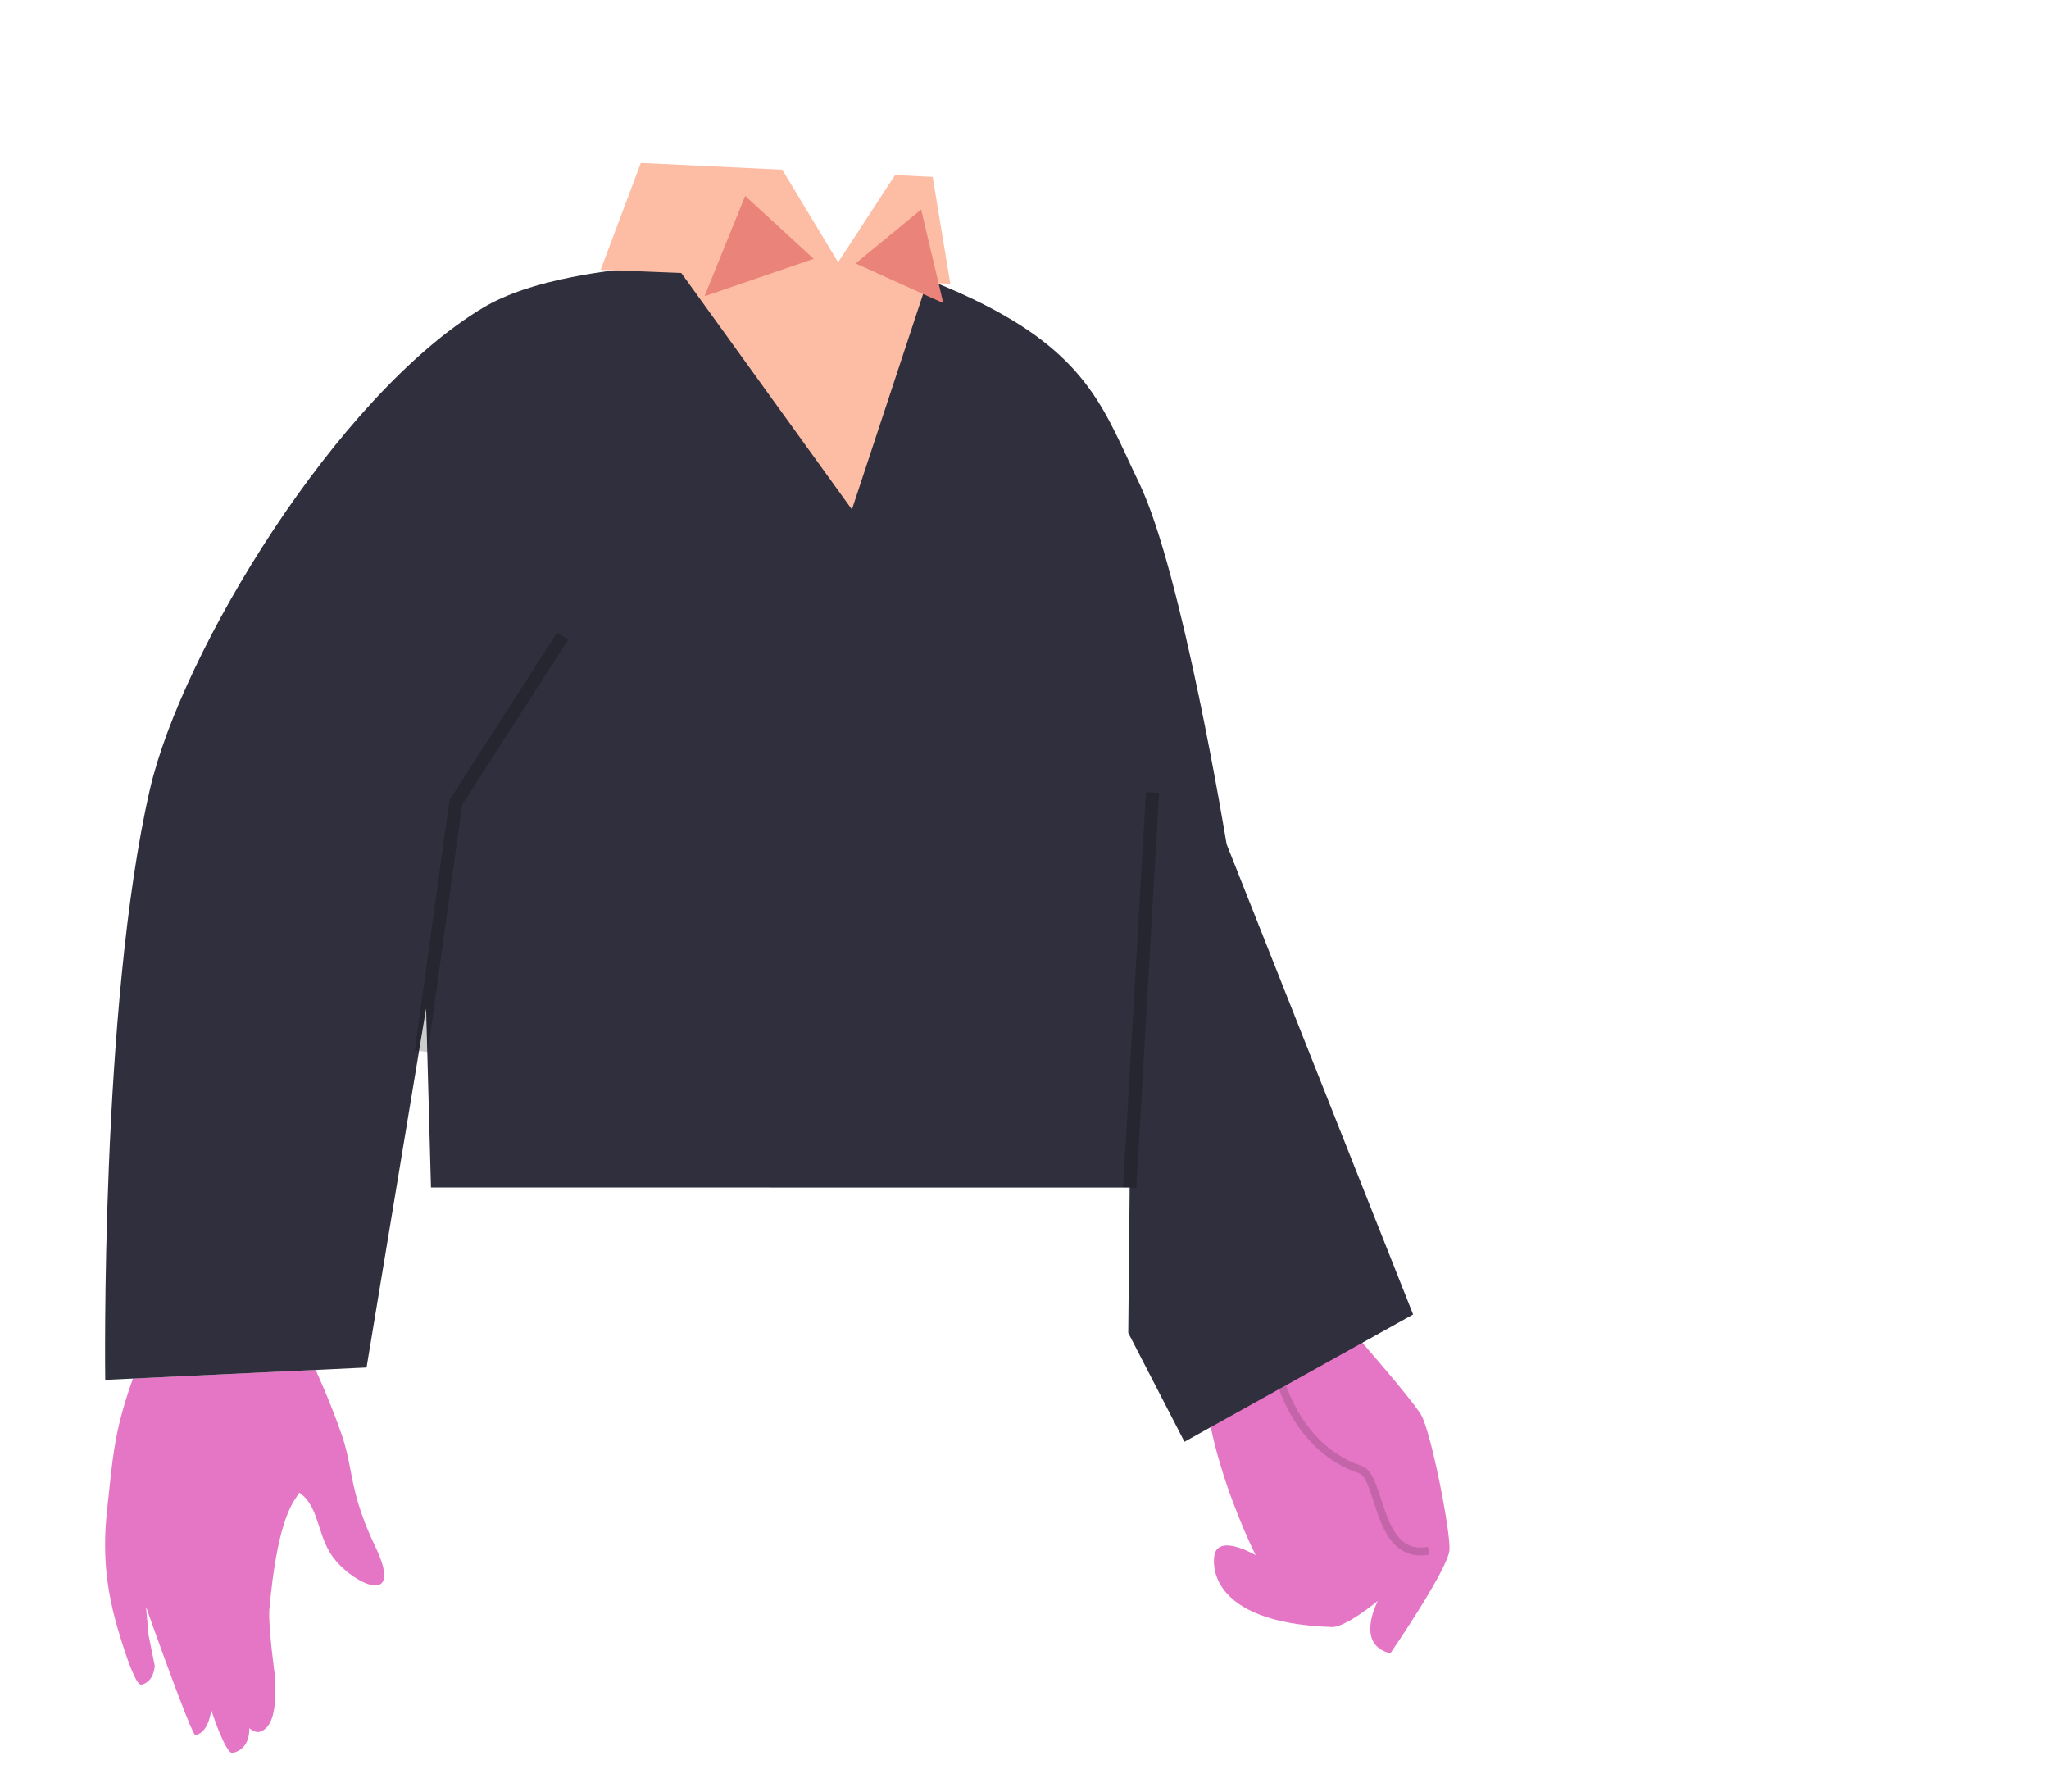
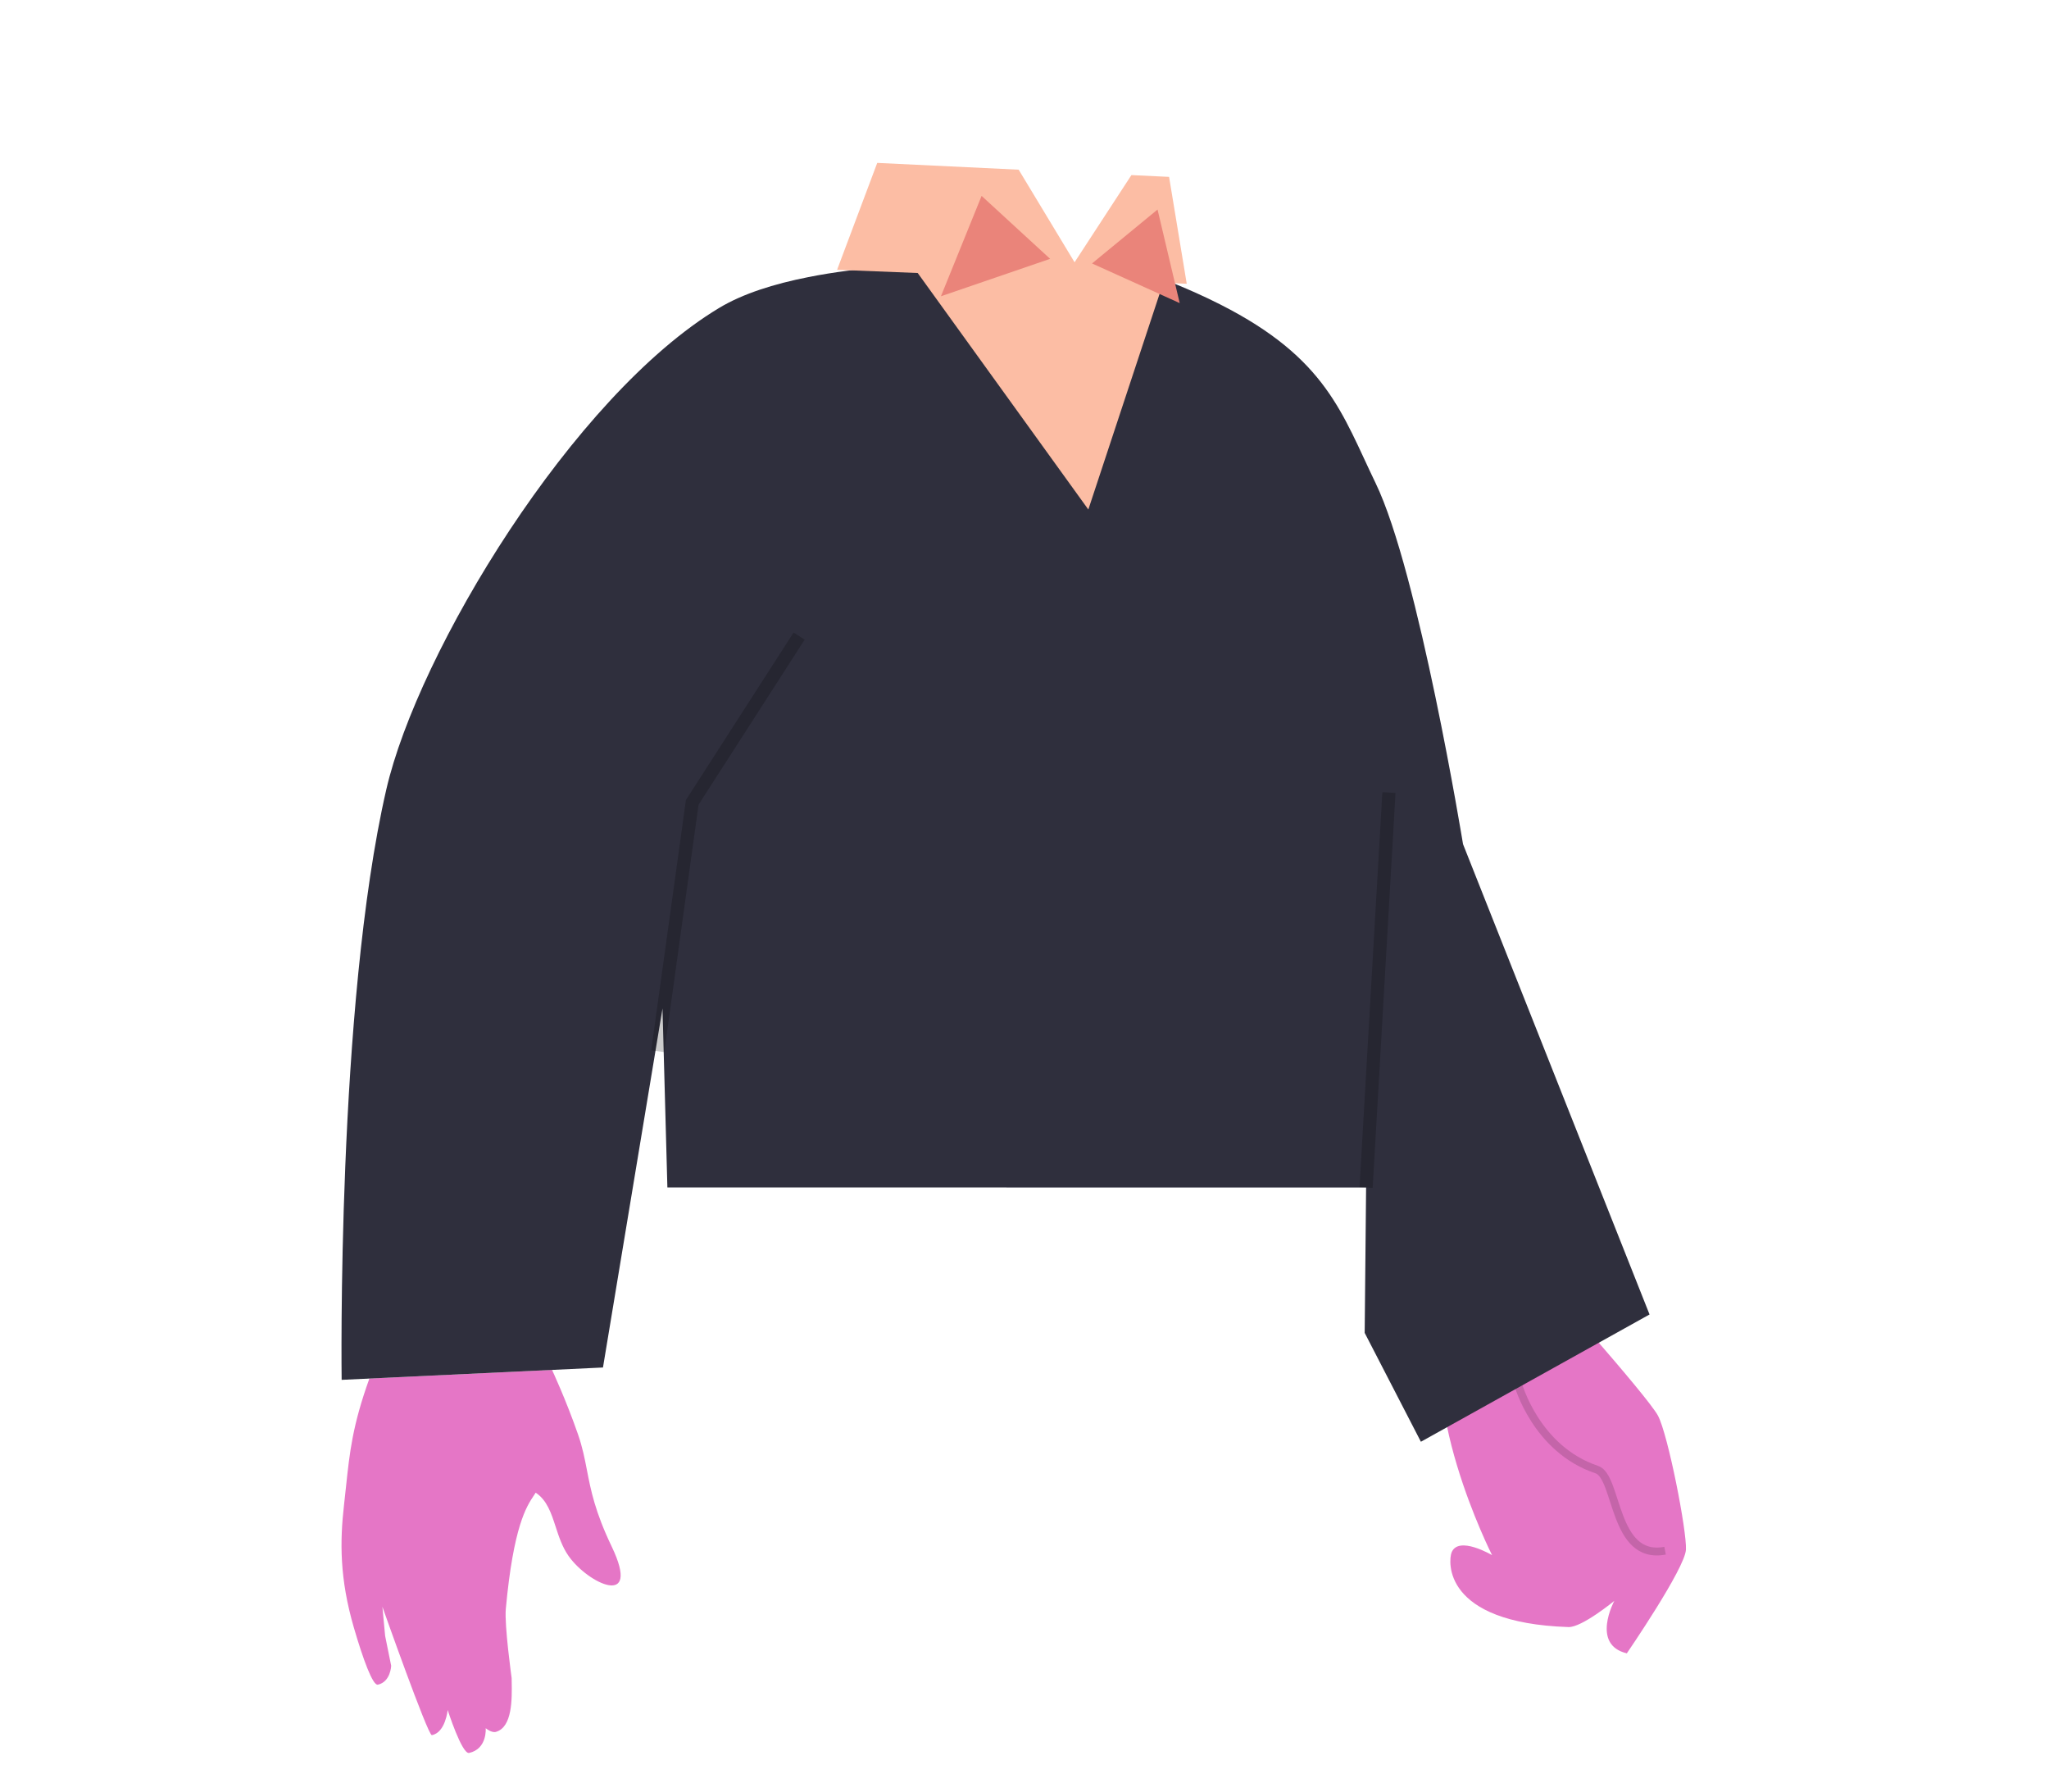
- <svg xmlns="http://www.w3.org/2000/svg" width="780" height="682" viewBox="0 0 780 682" fill="none">
+ <svg xmlns="http://www.w3.org/2000/svg" width="780" height="682" viewBox="-50 0 700 682" fill="none">
  <g id="Man / Body / 1">
    <g id="Group 24">
      <g id="Hands">
        <path id="Hands_2" fill-rule="evenodd" clip-rule="evenodd" d="M494.335 483.374C494.335 483.374 467.397 486.668 462.269 498.392C447.603 531.932 477.993 591.89 477.993 591.89C477.993 591.89 465.117 584.252 462.555 590.932C461.413 593.906 458.829 617.66 507.071 619.258C512.193 619.428 524.515 609.296 524.515 609.296C524.515 609.296 515.531 625.978 529.287 629.256C529.287 629.256 551.457 596.954 551.797 589.768C552.135 582.578 545.019 546.194 541.173 538.848C537.325 531.498 494.335 483.374 494.335 483.374ZM130.023 545.883C125.351 532.459 120.141 521.383 120.141 521.383L50.619 524.669C44.196 542.468 43.108 552.715 41.7 565.975C41.472 568.127 41.235 570.359 40.965 572.715C39.369 586.677 39.259 600.719 44.687 619.403C48.177 631.409 51.901 641.615 53.841 641.185C58.727 640.103 58.911 633.985 58.911 633.985L56.609 622.615L55.565 611.515C55.565 611.515 72.921 660.661 74.391 660.389C79.591 659.431 80.419 650.819 80.419 650.819C80.419 650.819 85.855 667.781 88.593 667.167C95.557 665.601 94.897 657.747 94.897 657.747C94.897 657.747 97.095 659.623 98.783 659.149C105.092 657.372 104.901 646.473 104.789 640.09C104.78 639.581 104.772 639.101 104.767 638.657C104.767 638.657 101.975 618.565 102.547 612.371C105.451 580.823 110.46 573.316 113.206 569.201C113.466 568.812 113.706 568.453 113.921 568.107C118.231 570.968 119.827 575.867 121.521 581.068C122.754 584.85 124.038 588.791 126.455 592.225C133.809 602.675 154.327 612.545 142.857 588.609C136.487 575.316 134.904 567.138 133.434 559.546C132.572 555.095 131.75 550.845 130.023 545.883Z" fill="#E576C6" />
      </g>
      <path id="Stroke 4" opacity="0.147" d="M487.846 526.703C487.846 526.703 494.616 551.571 517.848 559.321C525.972 562.029 523.942 594.013 543.854 590.187" stroke="black" stroke-width="3" />
      <g id="Sweater">
        <path id="Sweater_2" d="M537.937 500.287L450.897 548.727L429.497 507.287L430.037 451.967H303.017L288.937 451.947H164.057L162.197 383.829L139.537 520.467L40.057 525.167C40.057 525.167 38.097 382.867 57.037 300.547C69.097 248.107 128.017 150.667 183.817 117.167C192.737 111.807 204.577 108.047 217.797 105.447C222.617 104.487 227.617 103.687 232.717 103.027C283.197 96.487 344.297 103.047 344.297 103.047C349.137 104.807 353.677 106.547 357.917 108.307C360.497 109.367 362.957 110.427 365.317 111.487C368.557 112.947 371.597 114.387 374.457 115.847L374.617 115.927C415.097 136.467 420.877 157.447 433.637 183.829C449.997 217.587 466.937 321.287 466.937 321.287L537.937 500.287Z" fill="#2F2F3D" />
      </g>
      <g id="Shirt">
        <path id="Shirt_2" fill-rule="evenodd" clip-rule="evenodd" d="M352.81 107.644L361.76 108.002L355.04 67.32L340.7 66.64L319.06 99.82L297.78 64.58L243.94 62.002L228.66 102.682L259.348 103.908L324.301 193.923L352.81 107.644Z" fill="#FCBDA4" />
      </g>
      <g id="Shirt shadow">
        <path id="Shirt shadow_2" fill-rule="evenodd" clip-rule="evenodd" d="M283.67 74.556L268.184 112.76L309.752 98.514L283.67 74.556ZM350.647 79.749L325.705 100.269L359.081 115.359L350.647 79.749Z" fill="#EA847A" />
      </g>
      <path id="Stroke 20" opacity="0.201" d="M160.382 400.09L173.518 305.366L214.2 242.1" stroke="black" stroke-width="5" />
      <path id="Stroke 22" opacity="0.203" d="M430.038 451.961L438.732 301.639" stroke="black" stroke-width="5" />
    </g>
  </g>
</svg>
